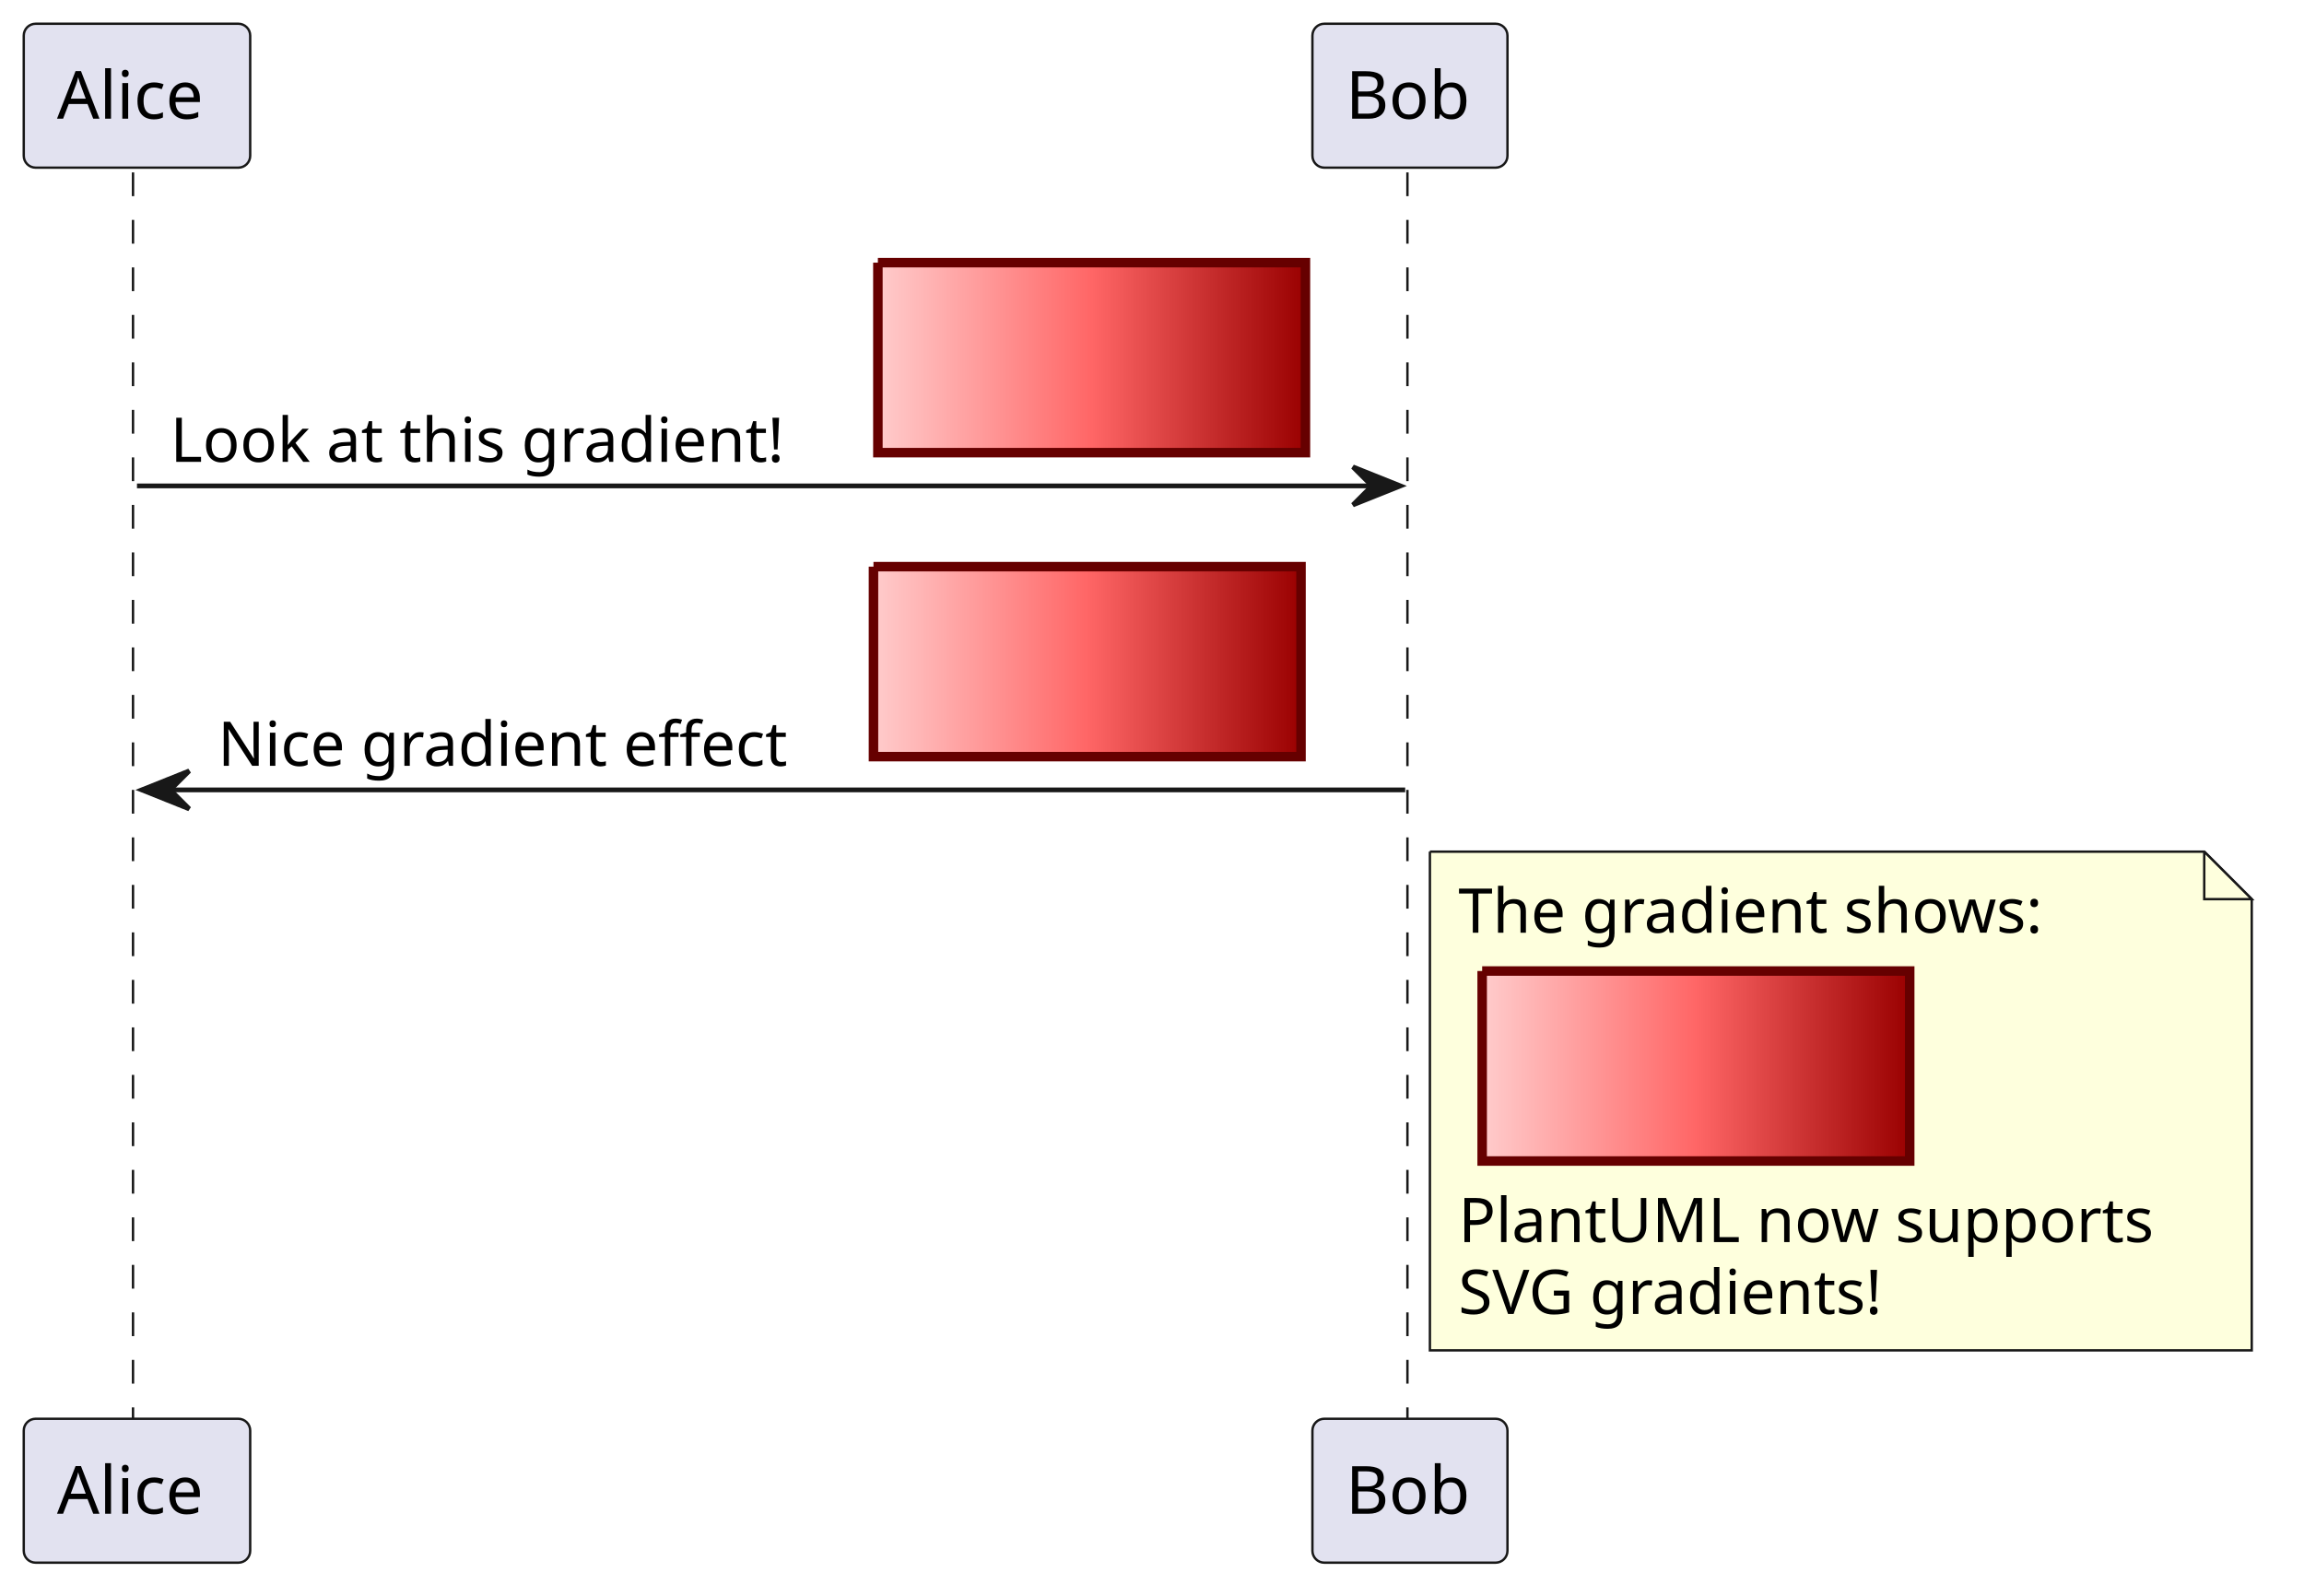
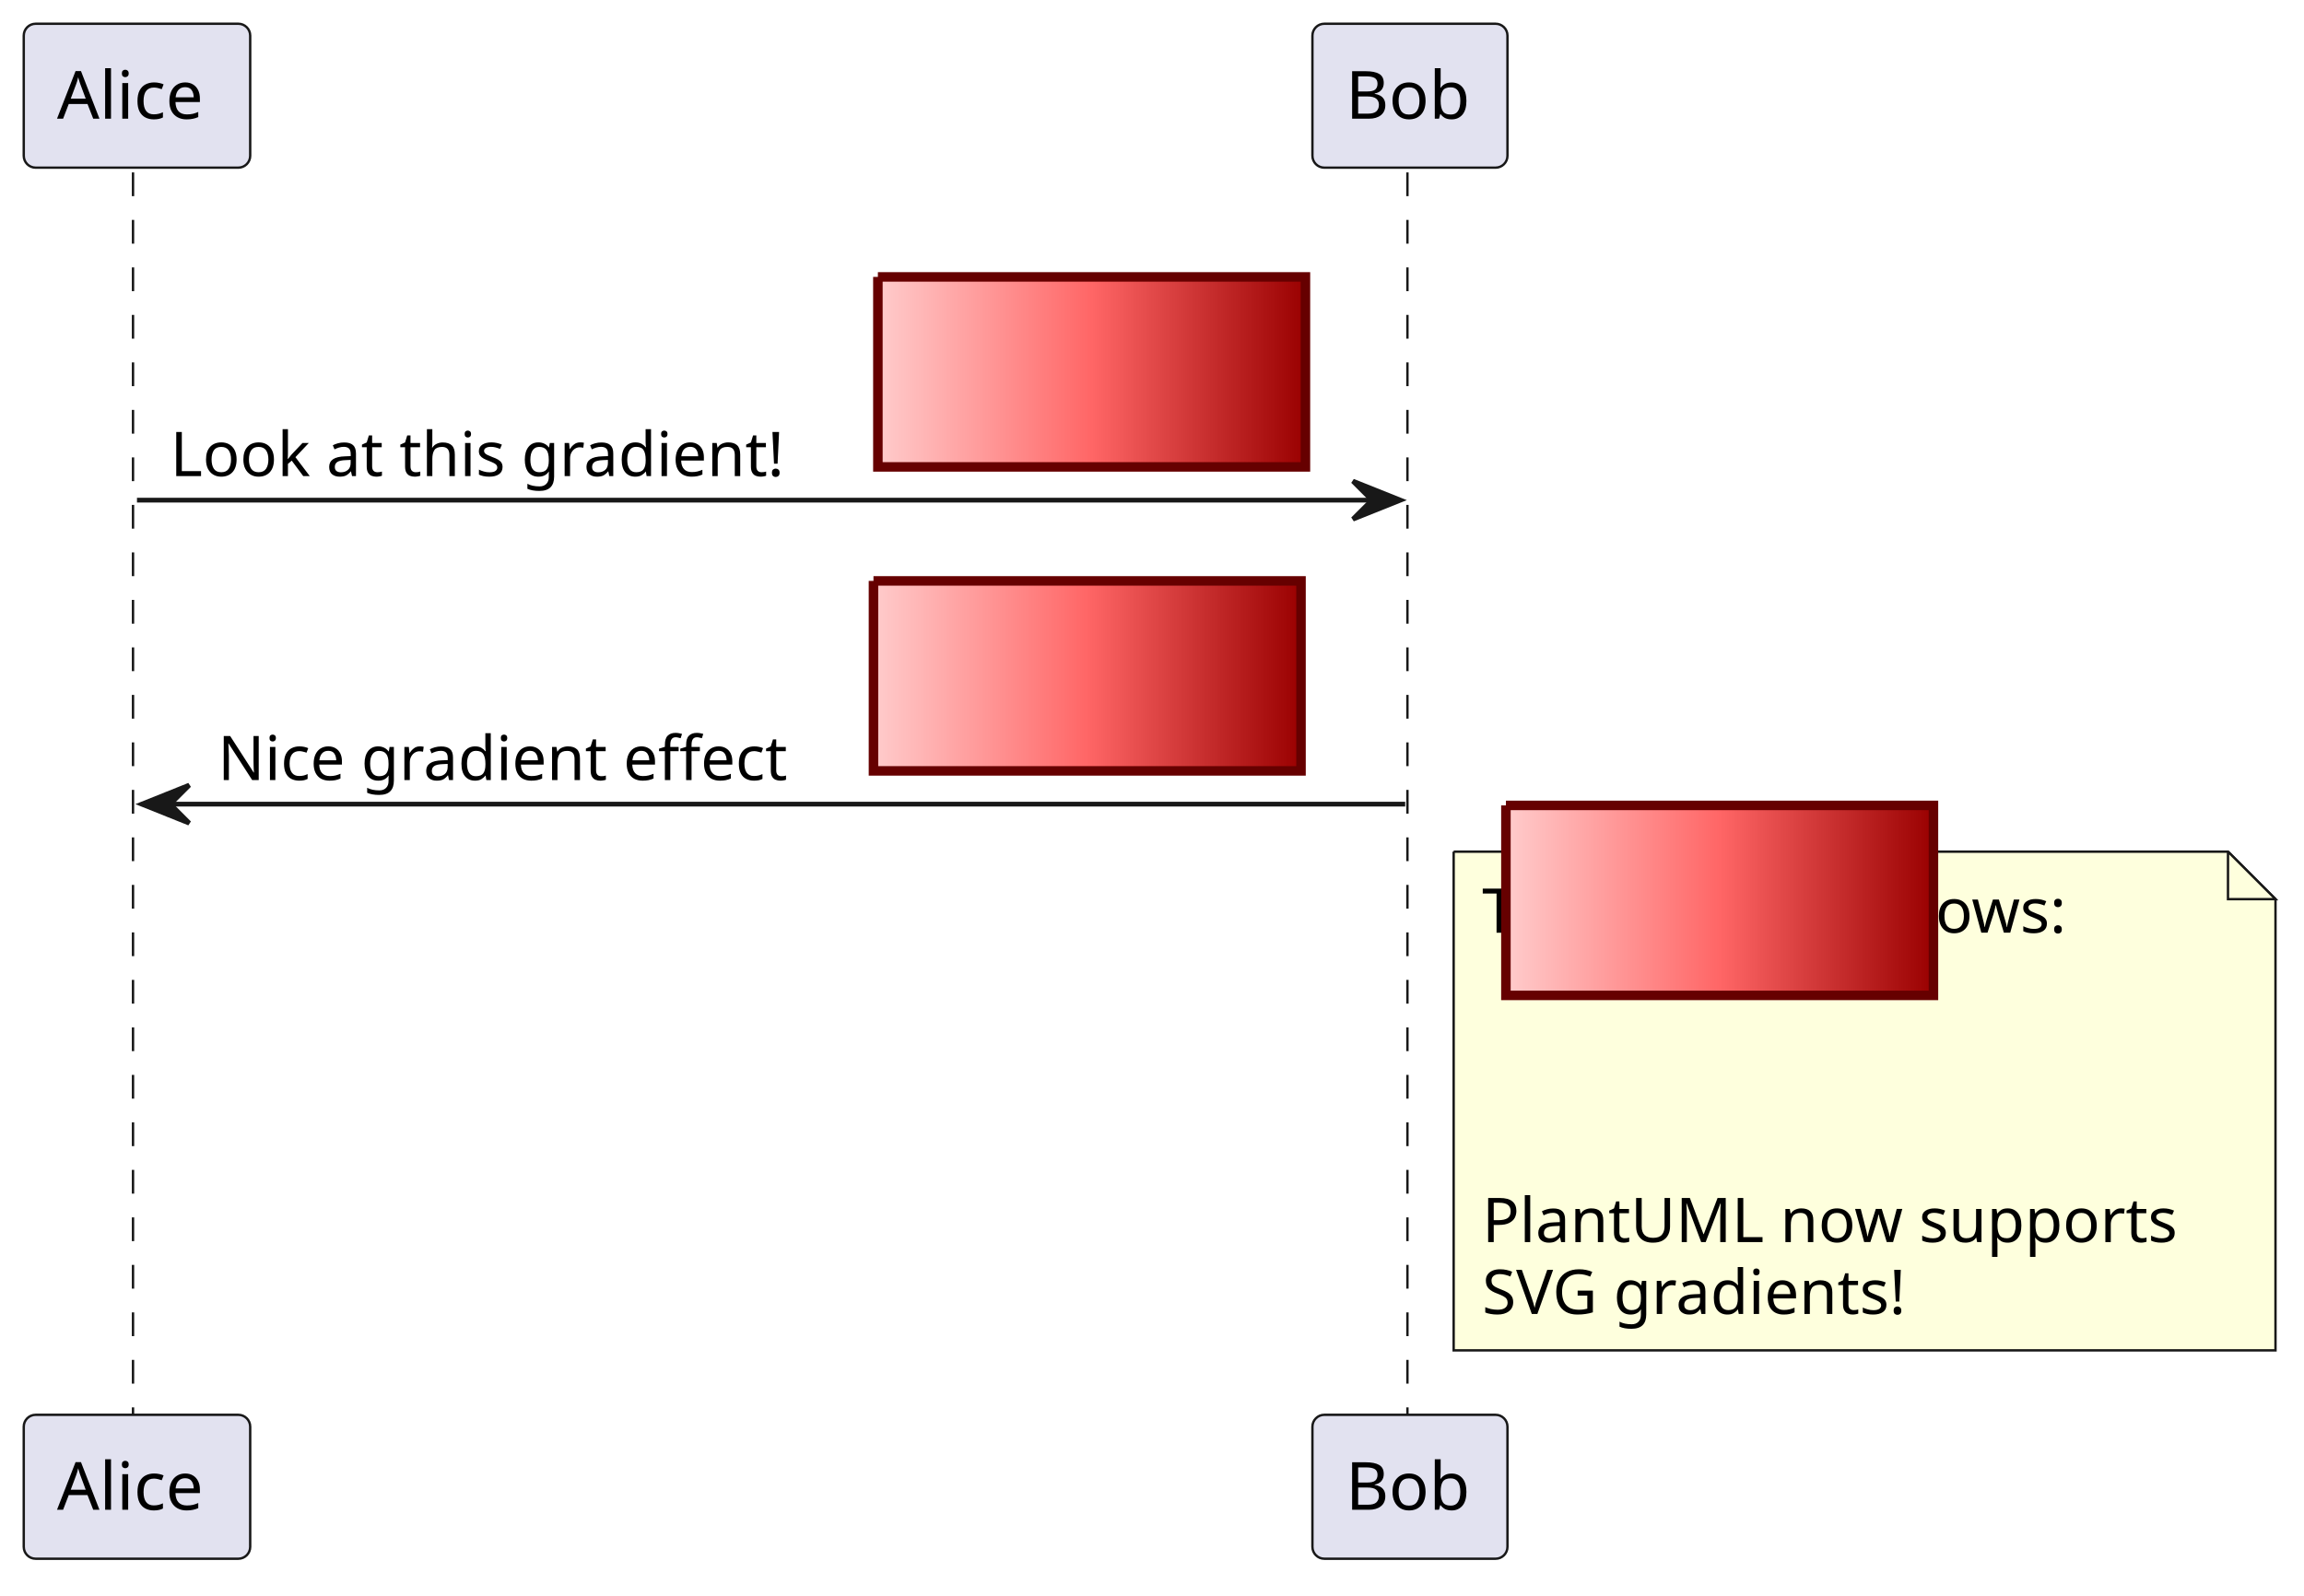
<svg xmlns="http://www.w3.org/2000/svg" contentStyleType="text/css" data-diagram-type="SEQUENCE" height="336px" preserveAspectRatio="none" style="width:485px;height:336px;background:#FFFFFF;" version="1.1" viewBox="0 0 485 336" width="485px" zoomAndPan="magnify">
  <defs>
-     <linearGradient id="g7nwku1l669ns0" x1="0%" x2="100%" y1="0%" y2="0%">
+     <linearGradient id="grad" x1="0%" x2="100%" y1="0%" y2="0%">
      <stop offset="0%" stop-color="#FFCCCC" />
      <stop offset="50%" stop-color="#FF6666" />
      <stop offset="100%" stop-color="#990000" />
    </linearGradient>
  </defs>
  <g>
    <g class="participant-lifeline" data-entity-uid="part1" data-qualified-name="Alice" data-source-line="15" id="part1-lifeline">
      <g>
-         <rect fill="#000000" fill-opacity="0" height="263.398" width="8" x="24.834" y="36.297" />
-         <line style="stroke:#181818;stroke-width:0.5;stroke-dasharray:5,5;" x1="28" x2="28" y1="36.297" y2="299.695" />
+         <rect fill="#000000" fill-opacity="0" height="262.566" width="8" x="24.834" y="36.297" />
+         <line style="stroke:#181818;stroke-width:0.5;stroke-dasharray:5,5;" x1="28" x2="28" y1="36.297" y2="298.863" />
      </g>
    </g>
    <g class="participant-lifeline" data-entity-uid="part2" data-qualified-name="Bob" data-source-line="15" id="part2-lifeline">
      <g>
-         <rect fill="#000000" fill-opacity="0" height="263.398" width="8" x="292.798" y="36.297" />
-         <line style="stroke:#181818;stroke-width:0.5;stroke-dasharray:5,5;" x1="296.27" x2="296.27" y1="36.297" y2="299.695" />
+         <rect fill="#000000" fill-opacity="0" height="262.566" width="8" x="292.798" y="36.297" />
+         <line style="stroke:#181818;stroke-width:0.5;stroke-dasharray:5,5;" x1="296.27" x2="296.27" y1="36.297" y2="298.863" />
      </g>
    </g>
    <g class="participant participant-head" data-entity-uid="part1" data-qualified-name="Alice" data-source-line="15" id="part1-head">
      <rect fill="#E2E2F0" height="30.297" rx="2.5" ry="2.5" style="stroke:#181818;stroke-width:0.5;" width="47.667" x="5" y="5" />
      <text fill="#000000" font-family="sans-serif" font-size="14" lengthAdjust="spacing" textLength="33.667" x="12" y="24.995">Alice</text>
    </g>
    <g class="participant participant-tail" data-entity-uid="part1" data-qualified-name="Alice" data-source-line="15" id="part1-tail">
-       <rect fill="#E2E2F0" height="30.297" rx="2.5" ry="2.5" style="stroke:#181818;stroke-width:0.5;" width="47.667" x="5" y="298.695" />
-       <text fill="#000000" font-family="sans-serif" font-size="14" lengthAdjust="spacing" textLength="33.667" x="12" y="318.69">Alice</text>
+       <rect fill="#E2E2F0" height="30.297" rx="2.5" ry="2.5" style="stroke:#181818;stroke-width:0.5;" width="47.667" x="5" y="297.863" />
+       <text fill="#000000" font-family="sans-serif" font-size="14" lengthAdjust="spacing" textLength="33.667" x="12" y="317.858">Alice</text>
    </g>
    <g class="participant participant-head" data-entity-uid="part2" data-qualified-name="Bob" data-source-line="15" id="part2-head">
      <rect fill="#E2E2F0" height="30.297" rx="2.5" ry="2.5" style="stroke:#181818;stroke-width:0.5;" width="41.057" x="276.27" y="5" />
      <text fill="#000000" font-family="sans-serif" font-size="14" lengthAdjust="spacing" textLength="27.057" x="283.27" y="24.995">Bob</text>
    </g>
    <g class="participant participant-tail" data-entity-uid="part2" data-qualified-name="Bob" data-source-line="15" id="part2-tail">
-       <rect fill="#E2E2F0" height="30.297" rx="2.5" ry="2.5" style="stroke:#181818;stroke-width:0.5;" width="41.057" x="276.27" y="298.695" />
-       <text fill="#000000" font-family="sans-serif" font-size="14" lengthAdjust="spacing" textLength="27.057" x="283.27" y="318.69">Bob</text>
+       <rect fill="#E2E2F0" height="30.297" rx="2.5" ry="2.5" style="stroke:#181818;stroke-width:0.5;" width="41.057" x="276.27" y="297.863" />
+       <text fill="#000000" font-family="sans-serif" font-size="14" lengthAdjust="spacing" textLength="27.057" x="283.27" y="317.858">Bob</text>
    </g>
    <g class="message" data-entity-1="part1" data-entity-2="part2" data-source-line="15" id="msg1">
-       <polygon fill="#181818" points="284.798,98.297,294.798,102.297,284.798,106.297,288.798,102.297" style="stroke:#181818;stroke-width:1;" />
-       <line style="stroke:#181818;stroke-width:1;" x1="28.834" x2="290.798" y1="102.297" y2="102.297" />
-       <text fill="#000000" font-family="sans-serif" font-size="13" lengthAdjust="spacing" textLength="139.833" x="35.834" y="97.231">Look at this gradient!</text>
-       <path d="M184.798,55.297 L274.798,55.297 L274.798,95.297 L184.798,95.297 L184.798,55.297" fill="url(#g7nwku1l669ns0)" style="stroke:#660000;stroke-width:2;" />
+       <polygon fill="#181818" points="284.798,101.297,294.798,105.297,284.798,109.297,288.798,105.297" style="stroke:#181818;stroke-width:1;" />
+       <line style="stroke:#181818;stroke-width:1;" x1="28.834" x2="290.798" y1="105.297" y2="105.297" />
+       <text fill="#000000" font-family="sans-serif" font-size="13" lengthAdjust="spacing" textLength="139.833" x="35.834" y="100.231">Look at this gradient!</text>
+       <path d="M184.798,58.297 L274.798,58.297 L274.798,98.297 L184.798,98.297 L184.798,58.297" fill="url(#grad)" style="stroke:#660000;stroke-width:2;" />
    </g>
    <g class="message" data-entity-1="part2" data-entity-2="part1" data-source-line="16" id="msg2">
-       <polygon fill="#181818" points="39.834,162.297,29.834,166.297,39.834,170.297,35.834,166.297" style="stroke:#181818;stroke-width:1;" />
-       <line style="stroke:#181818;stroke-width:1;" x1="33.834" x2="295.798" y1="166.297" y2="166.297" />
-       <text fill="#000000" font-family="sans-serif" font-size="13" lengthAdjust="spacing" textLength="128.902" x="45.834" y="161.231">Nice gradient effect</text>
-       <path d="M183.868,119.297 L273.868,119.297 L273.868,159.297 L183.868,159.297 L183.868,119.297" fill="url(#g7nwku1l669ns0)" style="stroke:#660000;stroke-width:2;" />
+       <polygon fill="#181818" points="39.834,165.297,29.834,169.297,39.834,173.297,35.834,169.297" style="stroke:#181818;stroke-width:1;" />
+       <line style="stroke:#181818;stroke-width:1;" x1="33.834" x2="295.798" y1="169.297" y2="169.297" />
+       <text fill="#000000" font-family="sans-serif" font-size="13" lengthAdjust="spacing" textLength="128.902" x="45.834" y="164.231">Nice gradient effect</text>
+       <path d="M183.868,122.297 L273.868,122.297 L273.868,162.297 L183.868,162.297 L183.868,122.297" fill="url(#grad)" style="stroke:#660000;stroke-width:2;" />
    </g>
-     <path d="M301,179.297 L301,284.297 L474,284.297 L474,189.297 L464,179.297 L301,179.297" fill="#FEFFDD" style="stroke:#181818;stroke-width:0.5;" />
-     <path d="M464,179.297 L464,189.297 L474,189.297 L464,179.297" fill="#FEFFDD" style="stroke:#181818;stroke-width:0.5;" />
-     <text fill="#000000" font-family="sans-serif" font-size="13" lengthAdjust="spacing" textLength="131.955" x="307" y="196.364">The gradient shows:</text>
-     <path d="M312,204.43 L402,204.43 L402,244.43 L312,244.43 L312,204.43" fill="url(#g7nwku1l669ns0)" style="stroke:#660000;stroke-width:2;" />
-     <text fill="#000000" font-family="sans-serif" font-size="13" lengthAdjust="spacing" textLength="152.502" x="307" y="261.497">PlantUML now supports</text>
-     <text fill="#000000" font-family="sans-serif" font-size="13" lengthAdjust="spacing" textLength="98.097" x="307" y="276.629">SVG gradients!</text>
+     <path d="M306,179.297 L306,284.297 L479,284.297 L479,189.297 L469,179.297 L306,179.297" fill="#FEFFDD" style="stroke:#181818;stroke-width:0.5;" />
+     <path d="M469,179.297 L469,189.297 L479,189.297 L469,179.297" fill="#FEFFDD" style="stroke:#181818;stroke-width:0.5;" />
+     <text fill="#000000" font-family="sans-serif" font-size="13" lengthAdjust="spacing" textLength="131.955" x="312" y="196.364">The gradient shows:</text>
+     <path d="M317,169.562 L407,169.562 L407,209.562 L317,209.562 L317,169.562" fill="url(#grad)" style="stroke:#660000;stroke-width:2;" />
+     <text fill="#000000" font-family="sans-serif" font-size="13" lengthAdjust="spacing" textLength="152.502" x="312" y="261.497">PlantUML now supports</text>
+     <text fill="#000000" font-family="sans-serif" font-size="13" lengthAdjust="spacing" textLength="98.097" x="312" y="276.629">SVG gradients!</text>
  </g>
</svg>
